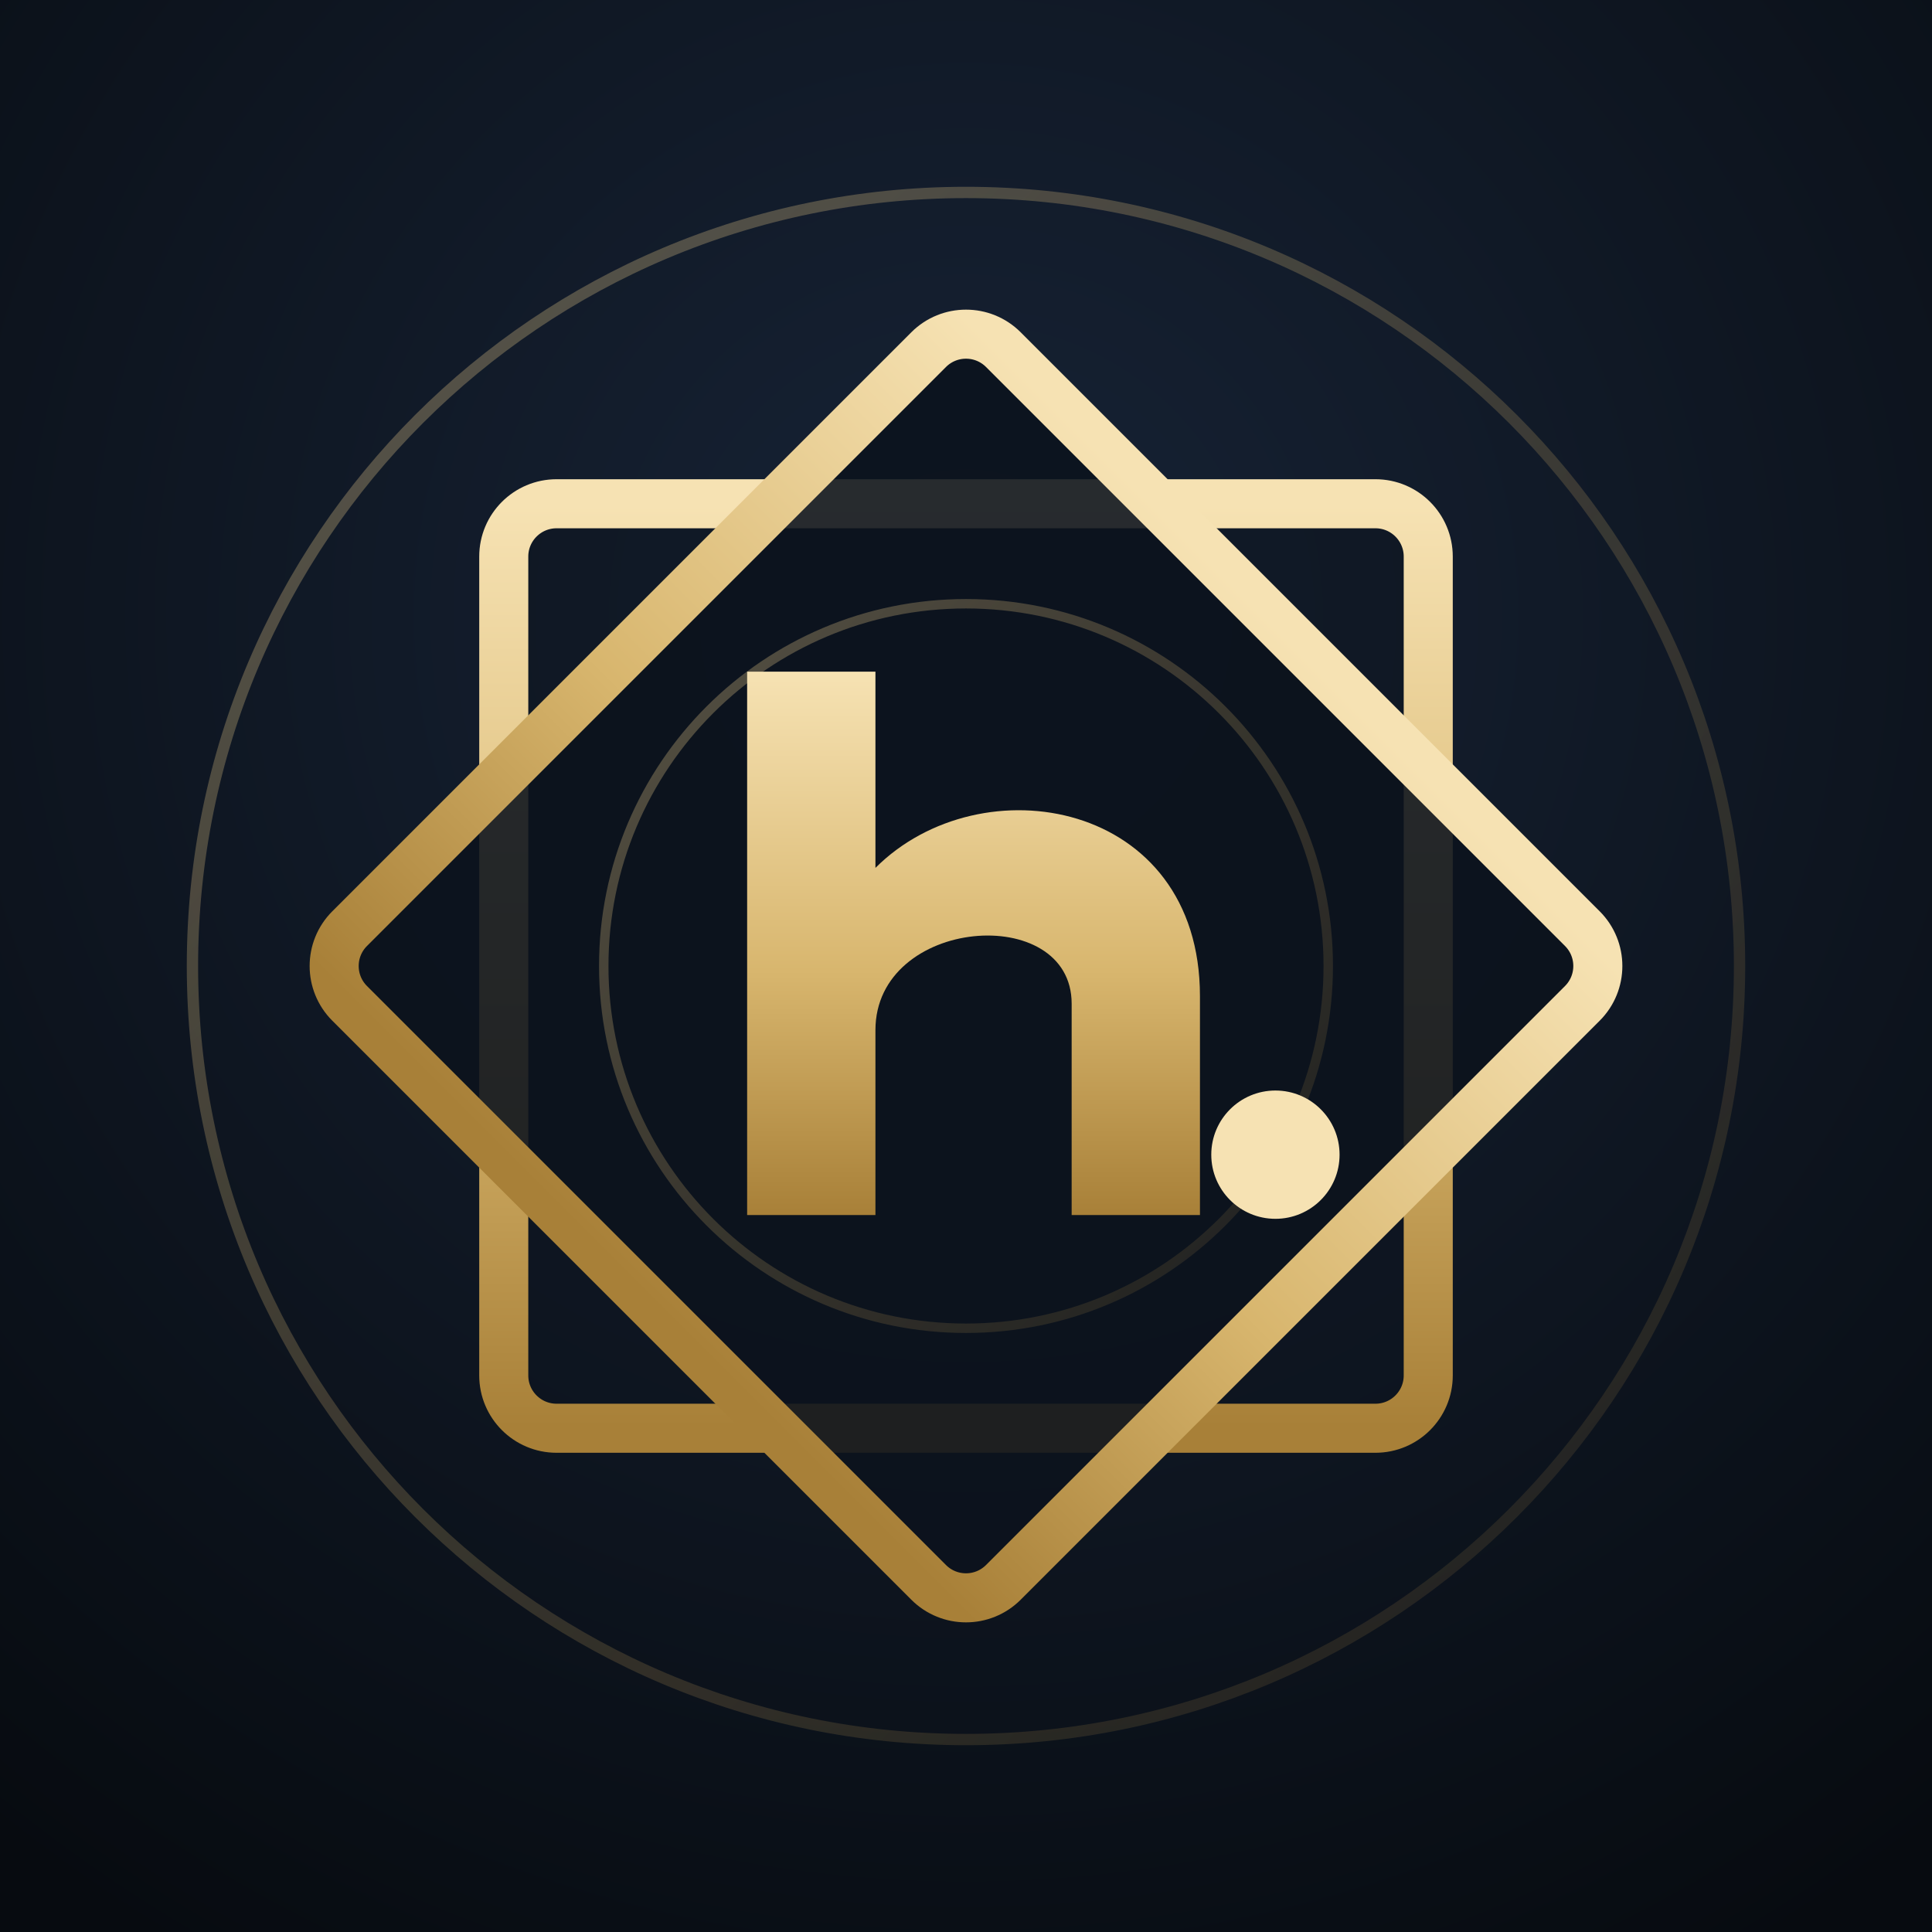
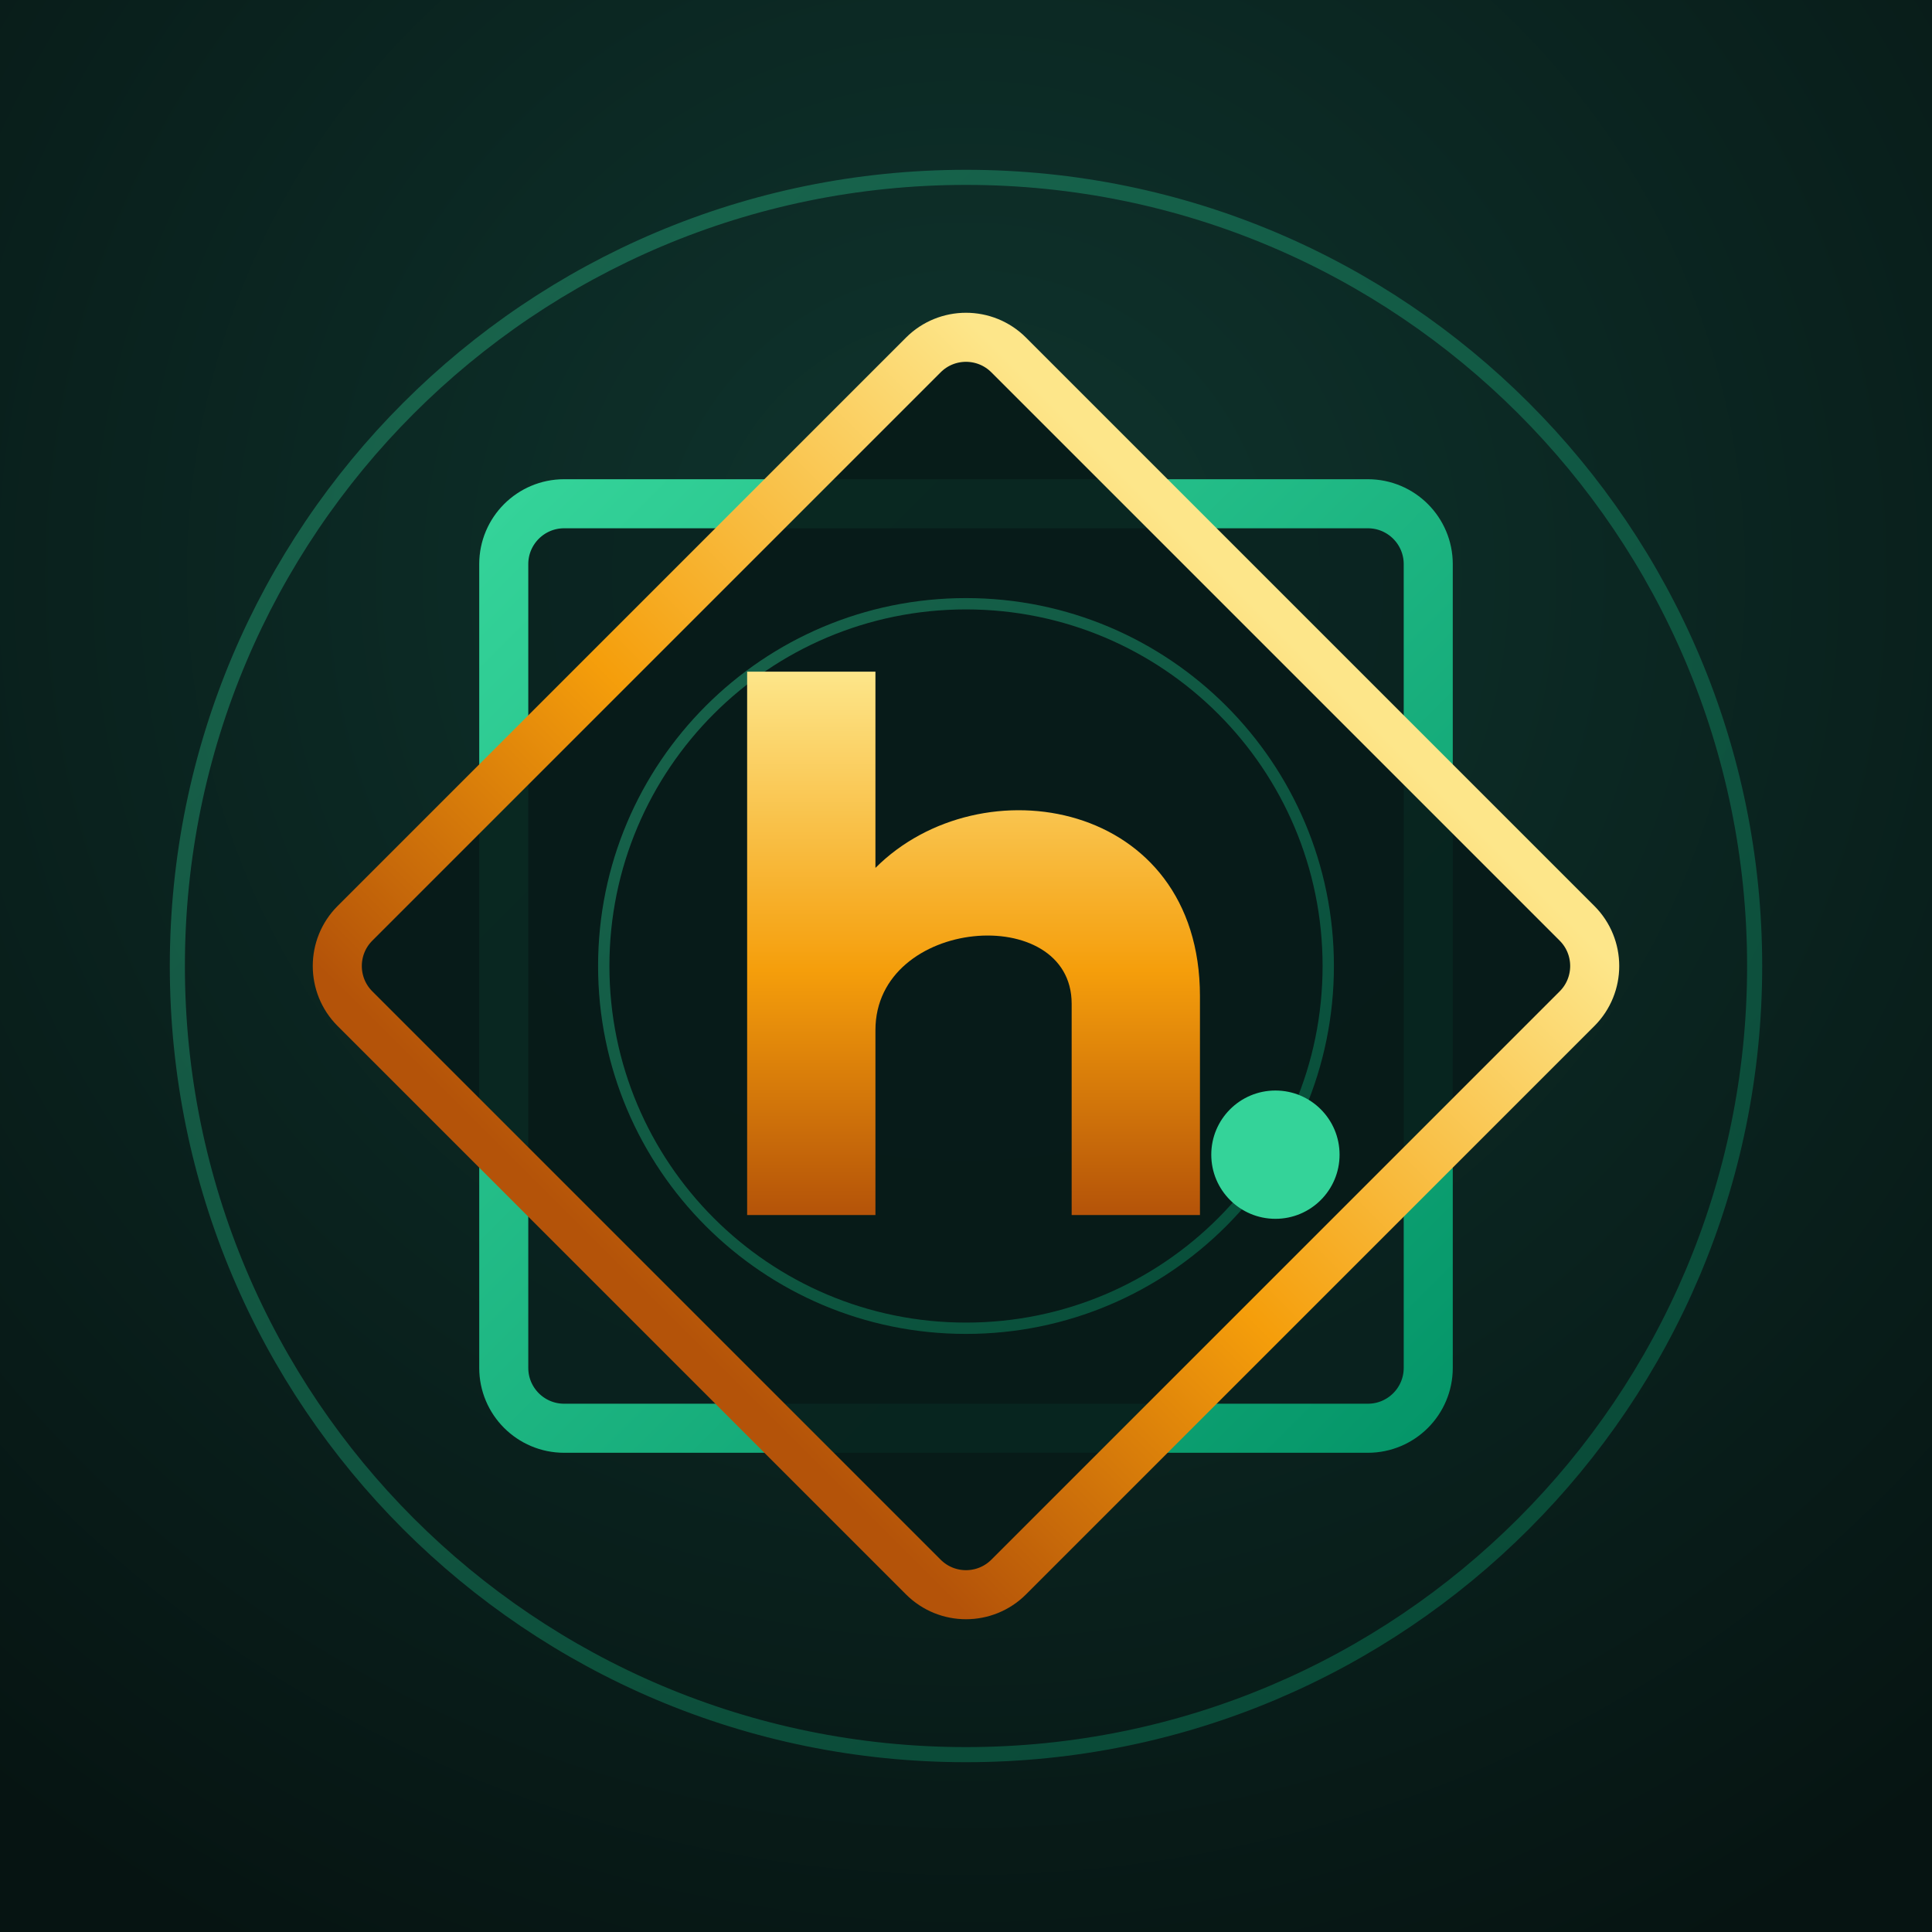
<svg xmlns="http://www.w3.org/2000/svg" viewBox="0 0 1024 1024">
  <defs>
-     <radialGradient id="bg" cx="50%" cy="32%" r="80%">
-       <stop offset="0" stop-color="#172336" />
-       <stop offset="1" stop-color="#070b10" />
+     <radialGradient id="bg" cx="50%" cy="30%" r="80%">
+       <stop offset="0" stop-color="#0f352e" />
+       <stop offset="1" stop-color="#061412" />
    </radialGradient>
+     <linearGradient id="emerald" x1="0" y1="0" x2="1" y2="1">
+       <stop offset="0" stop-color="#34d399" />
+       <stop offset="1" stop-color="#059669" />
+     </linearGradient>
    <linearGradient id="gold" x1="0" y1="0" x2="0" y2="1">
-       <stop offset="0" stop-color="#f6e2b3" />
-       <stop offset="0.55" stop-color="#d8b66e" />
-       <stop offset="1" stop-color="#a88038" />
-     </linearGradient>
-     <linearGradient id="goldSoft" x1="0" y1="0" x2="1" y2="1">
-       <stop offset="0" stop-color="#ebd094" stop-opacity="0.35" />
-       <stop offset="1" stop-color="#a88038" stop-opacity="0.12" />
+       <stop offset="0" stop-color="#fde68a" />
+       <stop offset="0.55" stop-color="#f59e0b" />
+       <stop offset="1" stop-color="#b45309" />
    </linearGradient>
  </defs>
  <rect width="1024" height="1024" fill="url(#bg)" />
-   <circle cx="512" cy="512" r="410" fill="none" stroke="url(#goldSoft)" stroke-width="6" />
+   <circle cx="512" cy="512" r="418" fill="none" stroke="url(#emerald)" stroke-opacity="0.35" stroke-width="8" />
  <g transform="translate(512 512)">
-     <rect x="-245" y="-245" width="490" height="490" rx="28" fill="#0d1520" fill-opacity="0.55" stroke="url(#gold)" stroke-width="26" stroke-linejoin="round" />
-     <rect x="-245" y="-245" width="490" height="490" rx="28" transform="rotate(45)" fill="#0c131d" fill-opacity="0.88" stroke="url(#gold)" stroke-width="26" stroke-linejoin="round" />
-     <circle cx="0" cy="0" r="192" fill="none" stroke="url(#goldSoft)" stroke-width="5" />
+     <rect x="-245" y="-245" width="490" height="490" rx="32" fill="#09221e" fill-opacity="0.7" stroke="url(#emerald)" stroke-width="26" stroke-linejoin="round" />
+     <rect x="-245" y="-245" width="490" height="490" rx="32" transform="rotate(45)" fill="#071b18" fill-opacity="0.92" stroke="url(#gold)" stroke-width="26" stroke-linejoin="round" />
+     <circle cx="0" cy="0" r="192" fill="none" stroke="url(#emerald)" stroke-opacity="0.4" stroke-width="6" />
  </g>
  <path d="M396 644V356h68v104c56-56 172-36 172 68v116h-68V532c0-54-104-46-104 14v98Z" fill="url(#gold)" />
-   <circle cx="676" cy="612" r="34" fill="#f6e2b3" />
+   <circle cx="676" cy="612" r="34" fill="#34d399" />
</svg>
